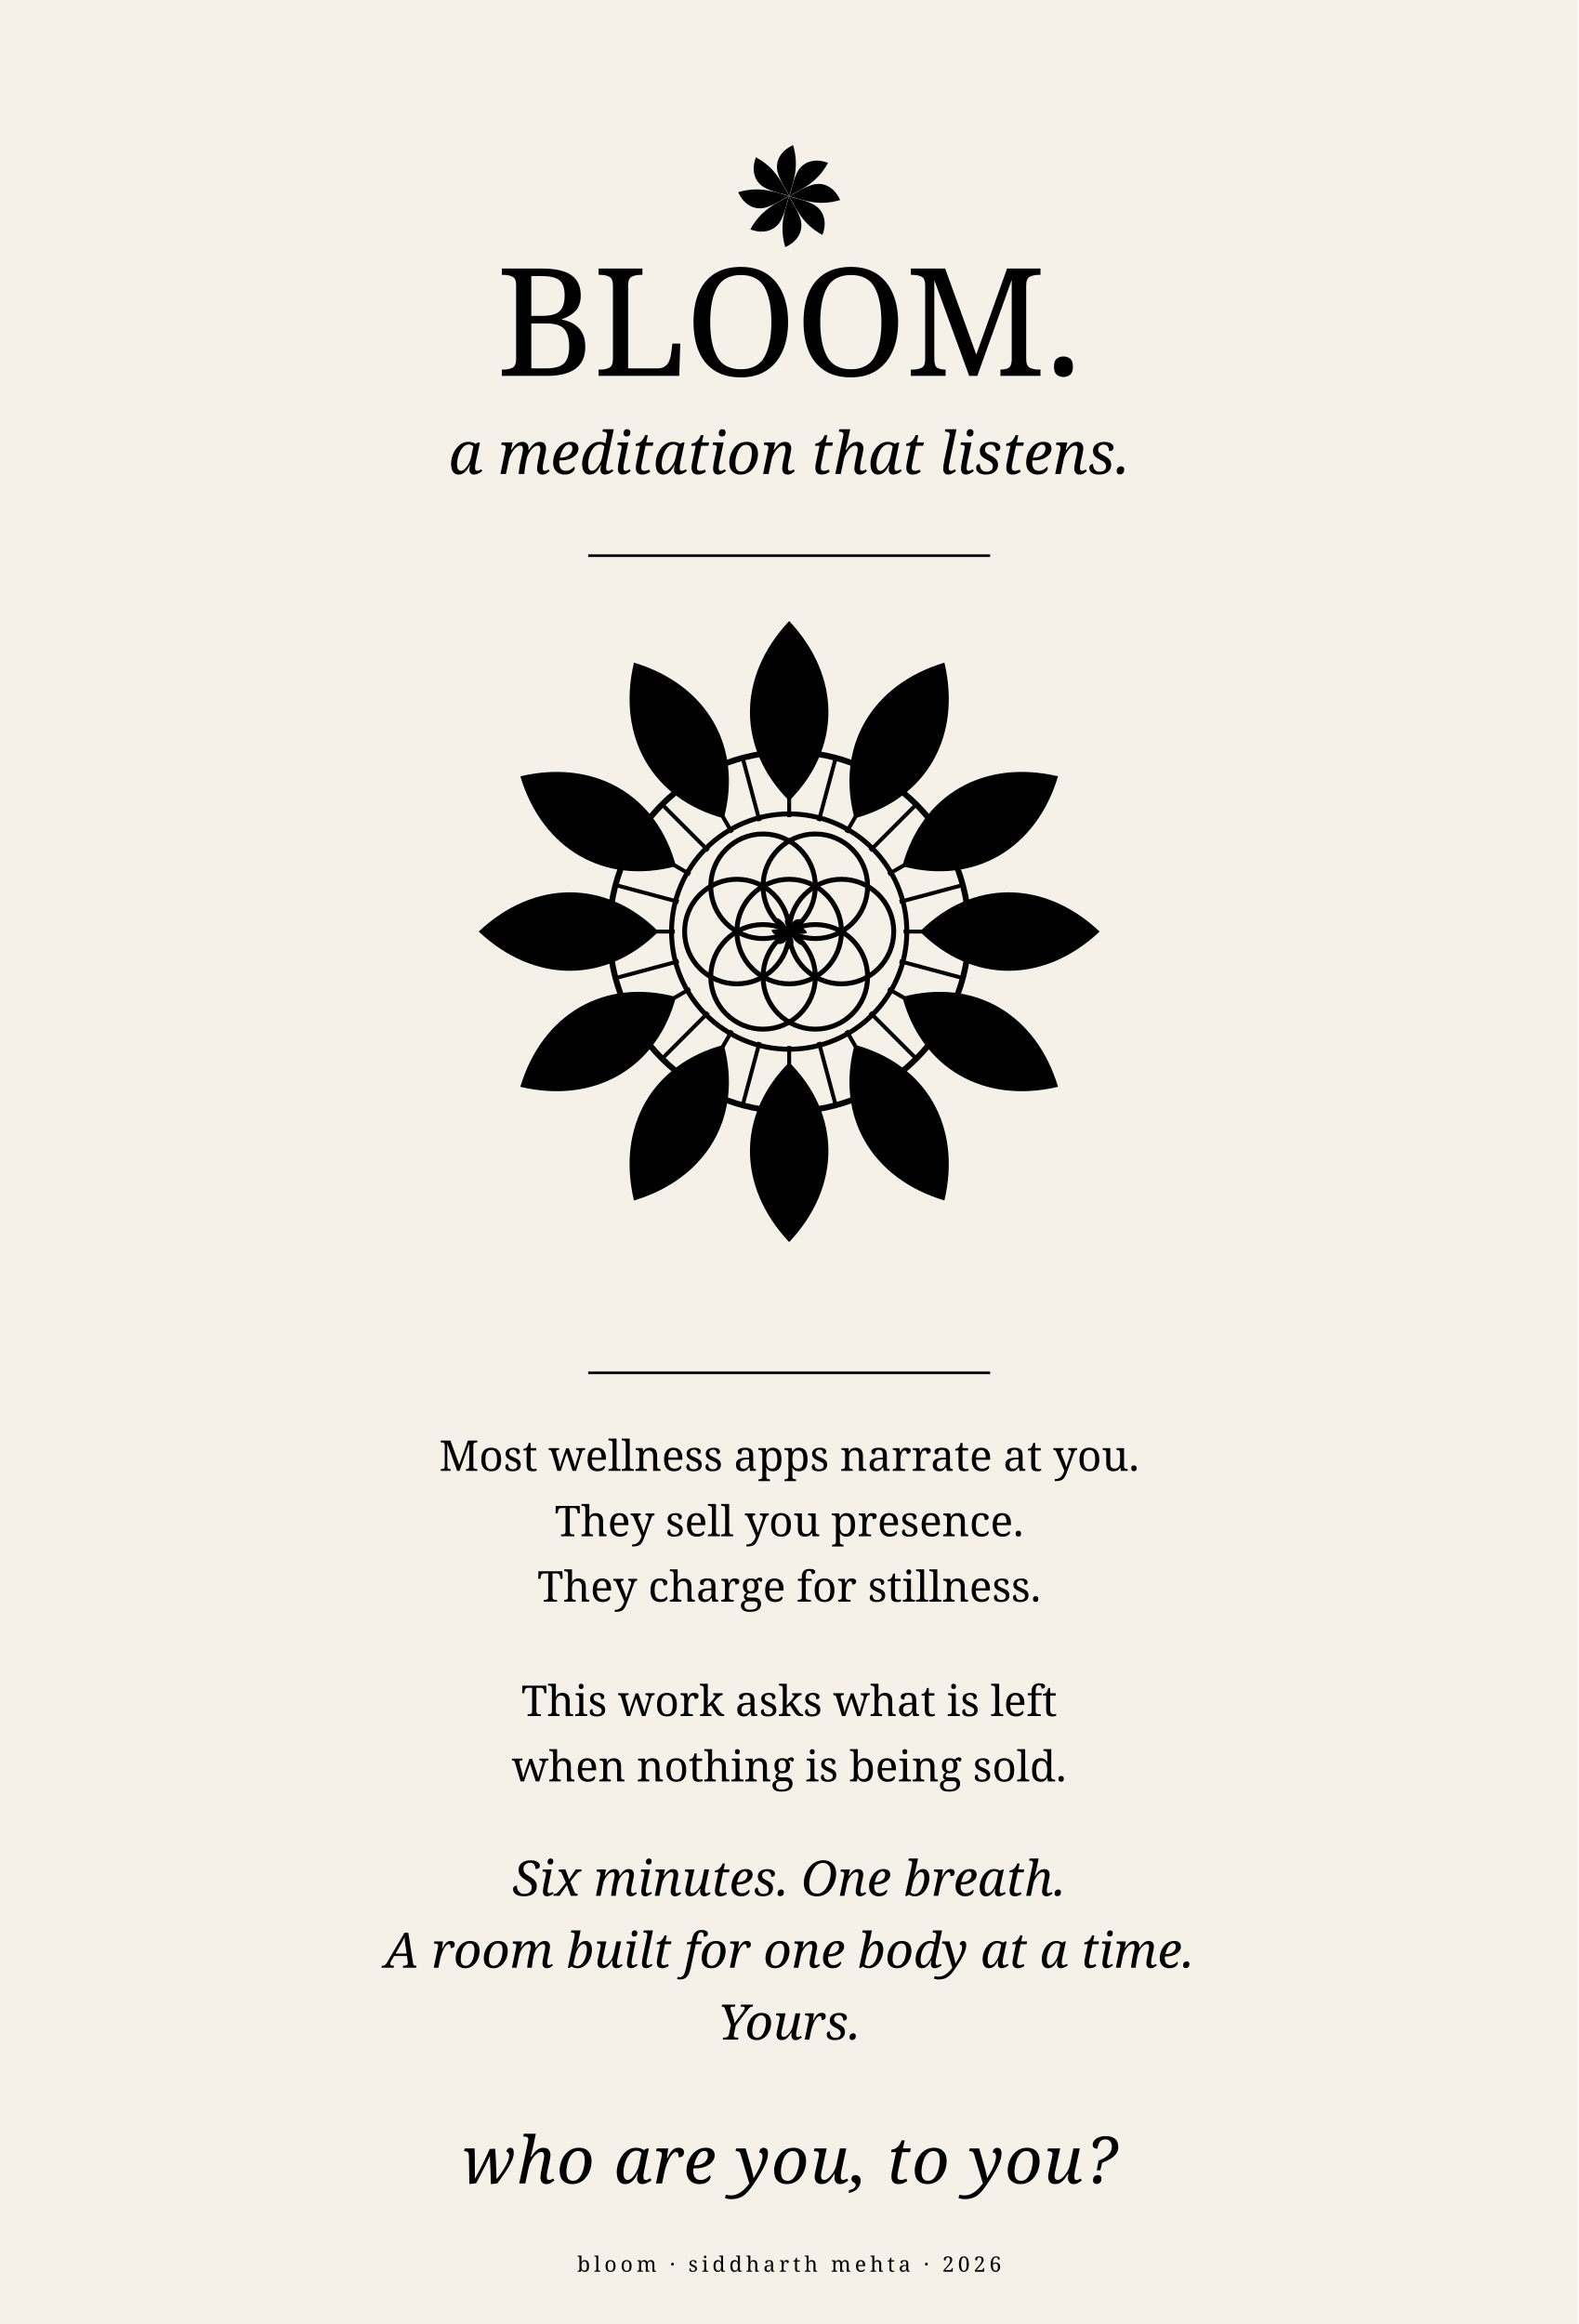
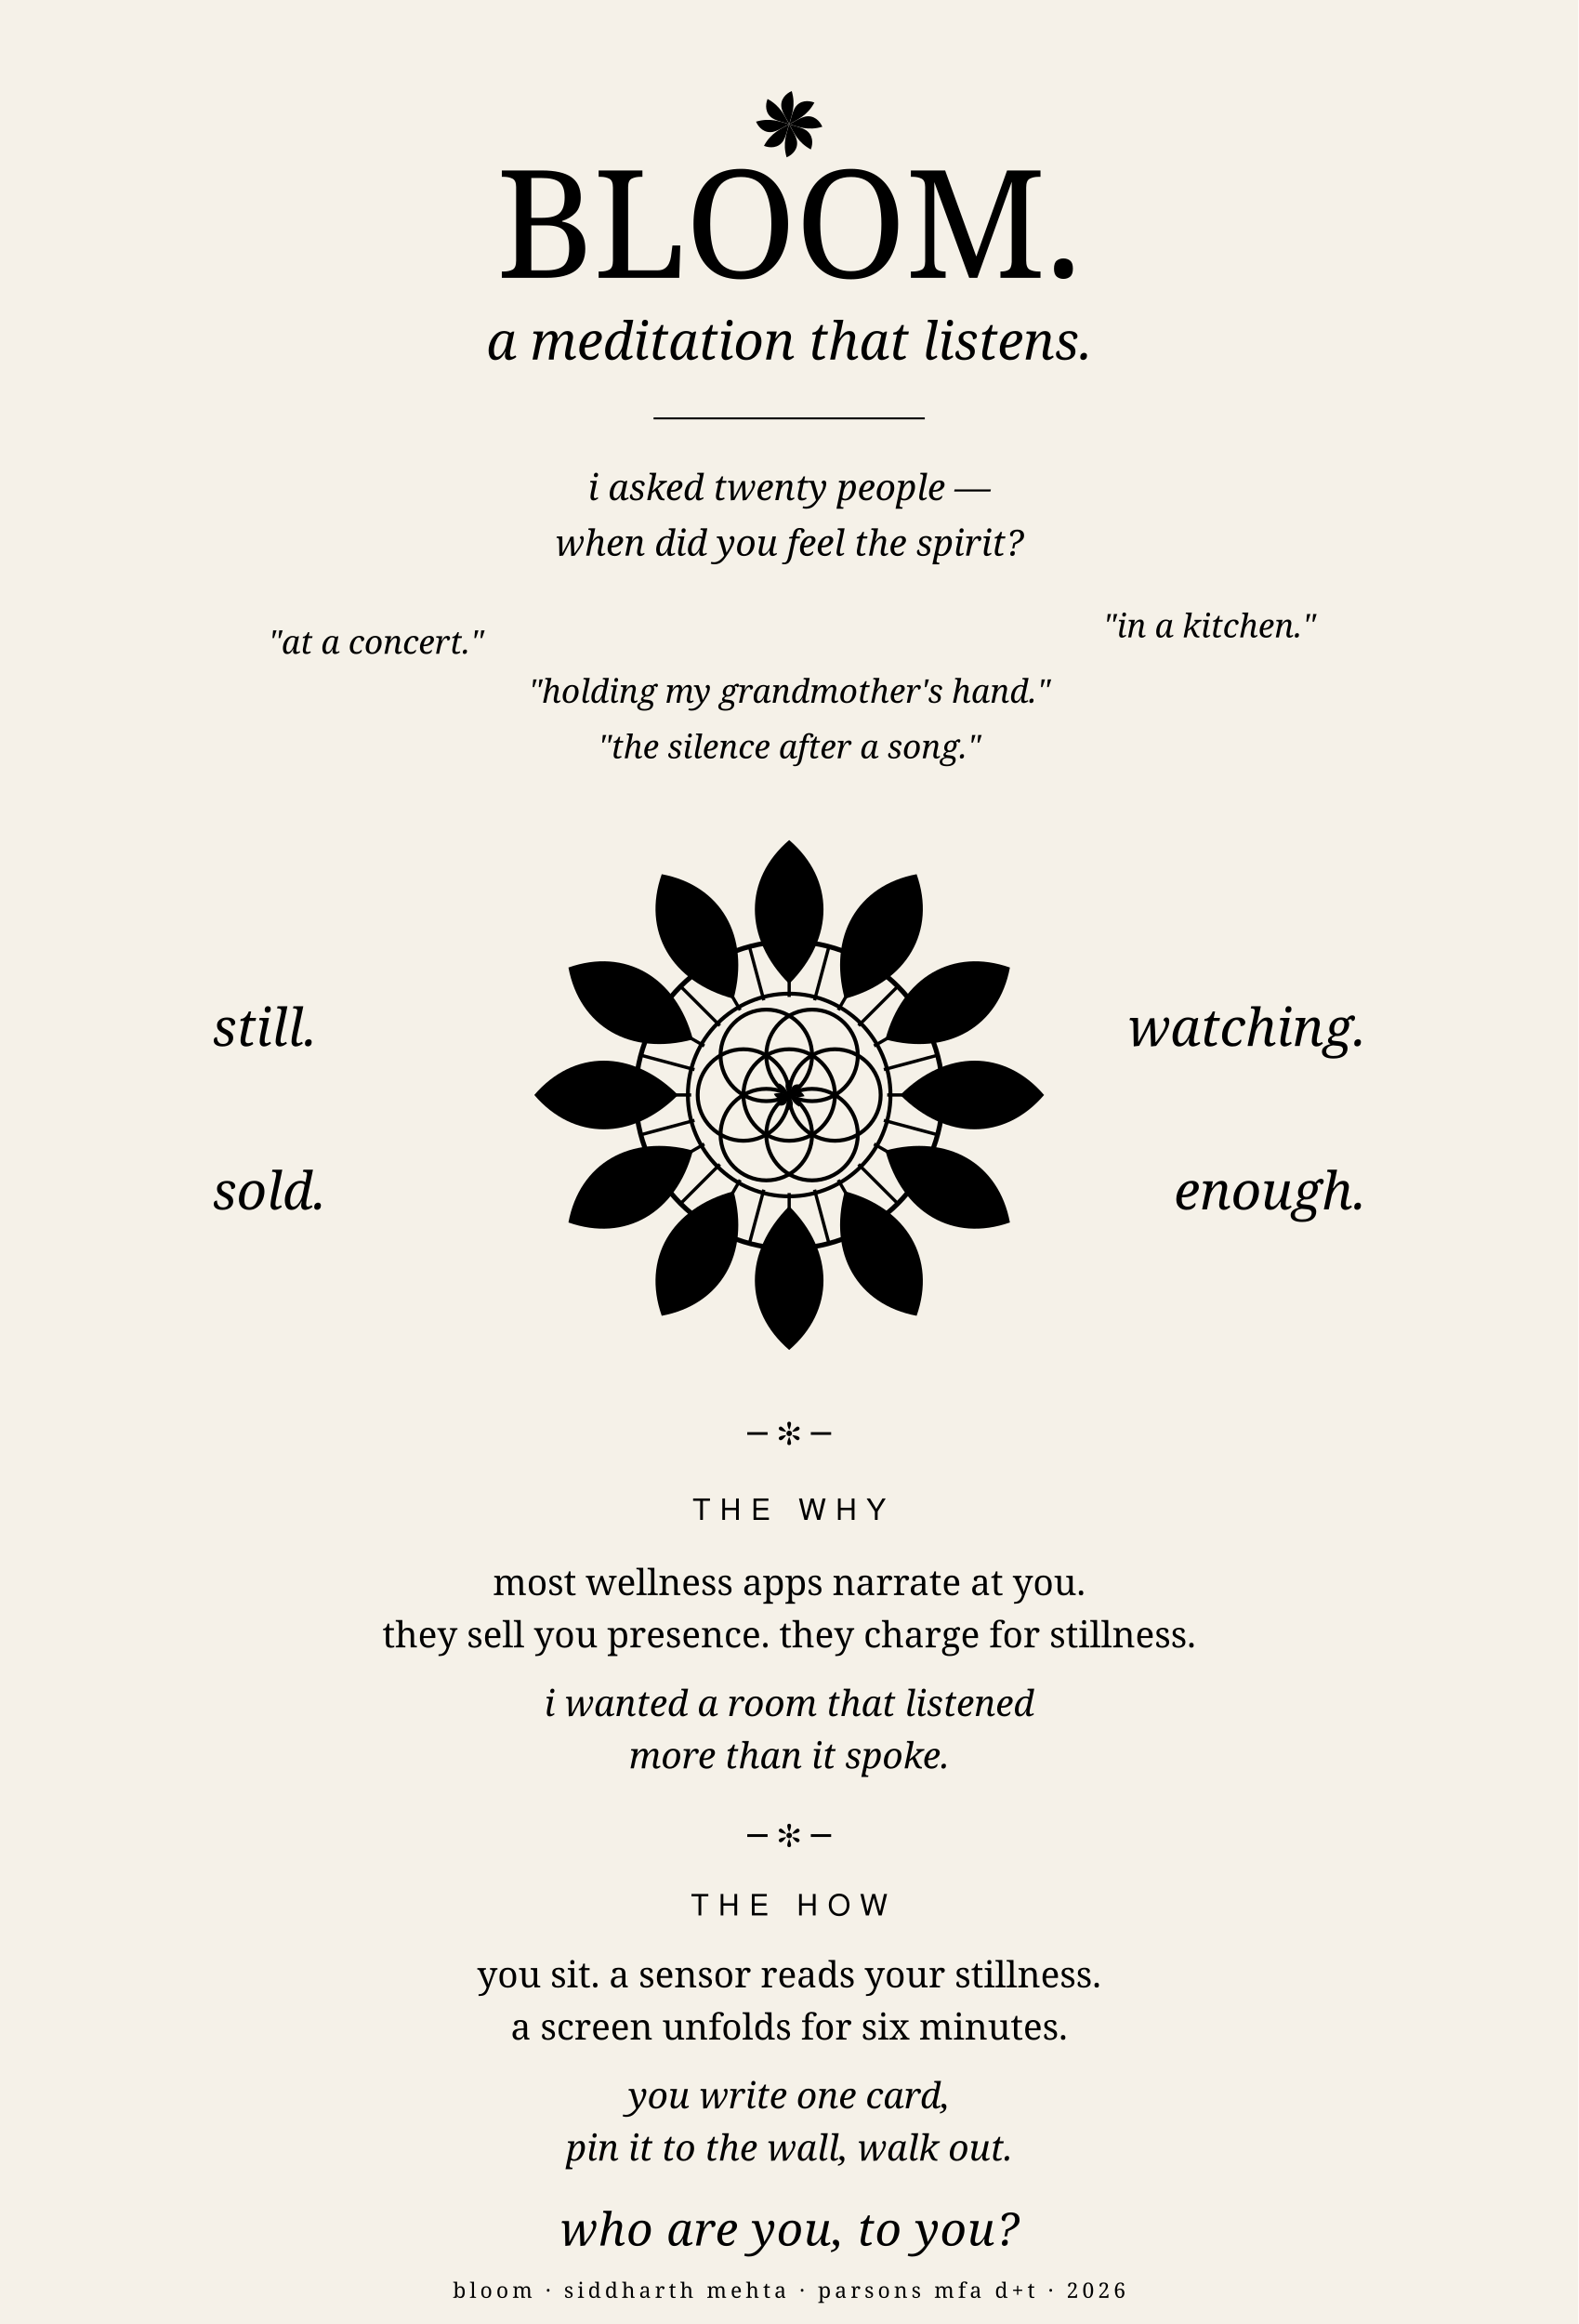
<svg xmlns="http://www.w3.org/2000/svg" viewBox="0 0 483 711" preserveAspectRatio="xMidYMid meet" style="background: #f5f1e8;">
  <rect width="483" height="711" fill="#f5f1e8" />
-   <g transform="translate(241.5 60) scale(0.20)">
+   <g transform="translate(241.5 38) scale(0.13)">
    <path d="M 0,0 C 6,-22 16,-44 6,-78 C -8,-72 -22,-58 -18,-38 C -14,-22 -4,-10 0,0 Z" fill="#000" />
    <path d="M 0,0 C 6,-22 16,-44 6,-78 C -8,-72 -22,-58 -18,-38 C -14,-22 -4,-10 0,0 Z" fill="#000" transform="rotate(45)" />
    <path d="M 0,0 C 6,-22 16,-44 6,-78 C -8,-72 -22,-58 -18,-38 C -14,-22 -4,-10 0,0 Z" fill="#000" transform="rotate(90)" />
    <path d="M 0,0 C 6,-22 16,-44 6,-78 C -8,-72 -22,-58 -18,-38 C -14,-22 -4,-10 0,0 Z" fill="#000" transform="rotate(135)" />
    <path d="M 0,0 C 6,-22 16,-44 6,-78 C -8,-72 -22,-58 -18,-38 C -14,-22 -4,-10 0,0 Z" fill="#000" transform="rotate(180)" />
    <path d="M 0,0 C 6,-22 16,-44 6,-78 C -8,-72 -22,-58 -18,-38 C -14,-22 -4,-10 0,0 Z" fill="#000" transform="rotate(225)" />
    <path d="M 0,0 C 6,-22 16,-44 6,-78 C -8,-72 -22,-58 -18,-38 C -14,-22 -4,-10 0,0 Z" fill="#000" transform="rotate(270)" />
    <path d="M 0,0 C 6,-22 16,-44 6,-78 C -8,-72 -22,-58 -18,-38 C -14,-22 -4,-10 0,0 Z" fill="#000" transform="rotate(315)" />
  </g>
-   <text x="241.5" y="115" text-anchor="middle" font-family="EB Garamond, Garamond, Georgia, serif" font-weight="500" font-size="46" letter-spacing="-0.01em" fill="#000">BLOOM.</text>
-   <text x="241.5" y="145" text-anchor="middle" font-family="EB Garamond, Garamond, Georgia, serif" font-style="italic" font-weight="400" font-size="18" fill="#000">a meditation that listens.</text>
-   <line x1="180" y1="170" x2="303" y2="170" stroke="#000" stroke-width="0.8" />
-   <g transform="translate(241.5 285)">
+   <text x="241.5" y="85" text-anchor="middle" font-family="EB Garamond, Garamond, Georgia, serif" font-weight="500" font-size="46" letter-spacing="-0.01em" fill="#000">BLOOM.</text>
+   <text x="241.5" y="110" text-anchor="middle" font-family="EB Garamond, Garamond, Georgia, serif" font-style="italic" font-weight="400" font-size="16" fill="#000">a meditation that listens.</text>
+   <line x1="200" y1="128" x2="283" y2="128" stroke="#000" stroke-width="0.6" />
+   <text x="241.5" y="153" text-anchor="middle" font-family="EB Garamond, Garamond, Georgia, serif" font-style="italic" font-size="11" fill="#000">i asked twenty people —</text>
+   <text x="241.5" y="170" text-anchor="middle" font-family="EB Garamond, Garamond, Georgia, serif" font-style="italic" font-size="11" fill="#000">when did you feel the spirit?</text>
+   <text x="115" y="200" text-anchor="middle" font-family="EB Garamond, Garamond, Georgia, serif" font-style="italic" font-size="10" fill="#000">"at a concert."</text>
+   <text x="370" y="195" text-anchor="middle" font-family="EB Garamond, Garamond, Georgia, serif" font-style="italic" font-size="10" fill="#000">"in a kitchen."</text>
+   <text x="241.5" y="215" text-anchor="middle" font-family="EB Garamond, Garamond, Georgia, serif" font-style="italic" font-size="10" fill="#000">"holding my grandmother's hand."</text>
+   <text x="241.5" y="232" text-anchor="middle" font-family="EB Garamond, Garamond, Georgia, serif" font-style="italic" font-size="10" fill="#000">"the silence after a song."</text>
+   <g transform="translate(241.5 335)">
    <g>
-       <path d="M 0,-95 C 16,-78 16,-56 0,-40 C -16,-56 -16,-78 0,-95 Z" fill="#000" />
-       <path d="M 0,-95 C 16,-78 16,-56 0,-40 C -16,-56 -16,-78 0,-95 Z" fill="#000" transform="rotate(30)" />
-       <path d="M 0,-95 C 16,-78 16,-56 0,-40 C -16,-56 -16,-78 0,-95 Z" fill="#000" transform="rotate(60)" />
-       <path d="M 0,-95 C 16,-78 16,-56 0,-40 C -16,-56 -16,-78 0,-95 Z" fill="#000" transform="rotate(90)" />
-       <path d="M 0,-95 C 16,-78 16,-56 0,-40 C -16,-56 -16,-78 0,-95 Z" fill="#000" transform="rotate(120)" />
-       <path d="M 0,-95 C 16,-78 16,-56 0,-40 C -16,-56 -16,-78 0,-95 Z" fill="#000" transform="rotate(150)" />
-       <path d="M 0,-95 C 16,-78 16,-56 0,-40 C -16,-56 -16,-78 0,-95 Z" fill="#000" transform="rotate(180)" />
-       <path d="M 0,-95 C 16,-78 16,-56 0,-40 C -16,-56 -16,-78 0,-95 Z" fill="#000" transform="rotate(210)" />
-       <path d="M 0,-95 C 16,-78 16,-56 0,-40 C -16,-56 -16,-78 0,-95 Z" fill="#000" transform="rotate(240)" />
-       <path d="M 0,-95 C 16,-78 16,-56 0,-40 C -16,-56 -16,-78 0,-95 Z" fill="#000" transform="rotate(270)" />
-       <path d="M 0,-95 C 16,-78 16,-56 0,-40 C -16,-56 -16,-78 0,-95 Z" fill="#000" transform="rotate(300)" />
-       <path d="M 0,-95 C 16,-78 16,-56 0,-40 C -16,-56 -16,-78 0,-95 Z" fill="#000" transform="rotate(330)" />
+       <path d="M 0,-78 C 14,-66 14,-48 0,-34 C -14,-48 -14,-66 0,-78 Z" fill="#000" />
+       <path d="M 0,-78 C 14,-66 14,-48 0,-34 C -14,-48 -14,-66 0,-78 Z" fill="#000" transform="rotate(30)" />
+       <path d="M 0,-78 C 14,-66 14,-48 0,-34 C -14,-48 -14,-66 0,-78 Z" fill="#000" transform="rotate(60)" />
+       <path d="M 0,-78 C 14,-66 14,-48 0,-34 C -14,-48 -14,-66 0,-78 Z" fill="#000" transform="rotate(90)" />
+       <path d="M 0,-78 C 14,-66 14,-48 0,-34 C -14,-48 -14,-66 0,-78 Z" fill="#000" transform="rotate(120)" />
+       <path d="M 0,-78 C 14,-66 14,-48 0,-34 C -14,-48 -14,-66 0,-78 Z" fill="#000" transform="rotate(150)" />
+       <path d="M 0,-78 C 14,-66 14,-48 0,-34 C -14,-48 -14,-66 0,-78 Z" fill="#000" transform="rotate(180)" />
+       <path d="M 0,-78 C 14,-66 14,-48 0,-34 C -14,-48 -14,-66 0,-78 Z" fill="#000" transform="rotate(210)" />
+       <path d="M 0,-78 C 14,-66 14,-48 0,-34 C -14,-48 -14,-66 0,-78 Z" fill="#000" transform="rotate(240)" />
+       <path d="M 0,-78 C 14,-66 14,-48 0,-34 C -14,-48 -14,-66 0,-78 Z" fill="#000" transform="rotate(270)" />
+       <path d="M 0,-78 C 14,-66 14,-48 0,-34 C -14,-48 -14,-66 0,-78 Z" fill="#000" transform="rotate(300)" />
+       <path d="M 0,-78 C 14,-66 14,-48 0,-34 C -14,-48 -14,-66 0,-78 Z" fill="#000" transform="rotate(330)" />
    </g>
-     <circle r="55" fill="none" stroke="#000" stroke-width="1.8" />
-     <circle r="36" fill="none" stroke="#000" stroke-width="1.5" />
-     <g stroke="#000" stroke-width="1.2" fill="none">
-       <line x1="0" y1="-35" x2="0" y2="-55" />
-       <line x1="0" y1="-35" x2="0" y2="-55" transform="rotate(15)" />
-       <line x1="0" y1="-35" x2="0" y2="-55" transform="rotate(30)" />
-       <line x1="0" y1="-35" x2="0" y2="-55" transform="rotate(45)" />
-       <line x1="0" y1="-35" x2="0" y2="-55" transform="rotate(60)" />
-       <line x1="0" y1="-35" x2="0" y2="-55" transform="rotate(75)" />
-       <line x1="0" y1="-35" x2="0" y2="-55" transform="rotate(90)" />
-       <line x1="0" y1="-35" x2="0" y2="-55" transform="rotate(105)" />
-       <line x1="0" y1="-35" x2="0" y2="-55" transform="rotate(120)" />
-       <line x1="0" y1="-35" x2="0" y2="-55" transform="rotate(135)" />
-       <line x1="0" y1="-35" x2="0" y2="-55" transform="rotate(150)" />
-       <line x1="0" y1="-35" x2="0" y2="-55" transform="rotate(165)" />
-       <line x1="0" y1="-35" x2="0" y2="-55" transform="rotate(180)" />
-       <line x1="0" y1="-35" x2="0" y2="-55" transform="rotate(195)" />
-       <line x1="0" y1="-35" x2="0" y2="-55" transform="rotate(210)" />
-       <line x1="0" y1="-35" x2="0" y2="-55" transform="rotate(225)" />
-       <line x1="0" y1="-35" x2="0" y2="-55" transform="rotate(240)" />
-       <line x1="0" y1="-35" x2="0" y2="-55" transform="rotate(255)" />
-       <line x1="0" y1="-35" x2="0" y2="-55" transform="rotate(270)" />
-       <line x1="0" y1="-35" x2="0" y2="-55" transform="rotate(285)" />
-       <line x1="0" y1="-35" x2="0" y2="-55" transform="rotate(300)" />
-       <line x1="0" y1="-35" x2="0" y2="-55" transform="rotate(315)" />
-       <line x1="0" y1="-35" x2="0" y2="-55" transform="rotate(330)" />
-       <line x1="0" y1="-35" x2="0" y2="-55" transform="rotate(345)" />
+     <circle r="47" fill="none" stroke="#000" stroke-width="1.5" />
+     <circle r="31" fill="none" stroke="#000" stroke-width="1.2" />
+     <g stroke="#000" stroke-width="1" fill="none">
+       <line x1="0" y1="-30" x2="0" y2="-47" />
+       <line x1="0" y1="-30" x2="0" y2="-47" transform="rotate(15)" />
+       <line x1="0" y1="-30" x2="0" y2="-47" transform="rotate(30)" />
+       <line x1="0" y1="-30" x2="0" y2="-47" transform="rotate(45)" />
+       <line x1="0" y1="-30" x2="0" y2="-47" transform="rotate(60)" />
+       <line x1="0" y1="-30" x2="0" y2="-47" transform="rotate(75)" />
+       <line x1="0" y1="-30" x2="0" y2="-47" transform="rotate(90)" />
+       <line x1="0" y1="-30" x2="0" y2="-47" transform="rotate(105)" />
+       <line x1="0" y1="-30" x2="0" y2="-47" transform="rotate(120)" />
+       <line x1="0" y1="-30" x2="0" y2="-47" transform="rotate(135)" />
+       <line x1="0" y1="-30" x2="0" y2="-47" transform="rotate(150)" />
+       <line x1="0" y1="-30" x2="0" y2="-47" transform="rotate(165)" />
+       <line x1="0" y1="-30" x2="0" y2="-47" transform="rotate(180)" />
+       <line x1="0" y1="-30" x2="0" y2="-47" transform="rotate(195)" />
+       <line x1="0" y1="-30" x2="0" y2="-47" transform="rotate(210)" />
+       <line x1="0" y1="-30" x2="0" y2="-47" transform="rotate(225)" />
+       <line x1="0" y1="-30" x2="0" y2="-47" transform="rotate(240)" />
+       <line x1="0" y1="-30" x2="0" y2="-47" transform="rotate(255)" />
+       <line x1="0" y1="-30" x2="0" y2="-47" transform="rotate(270)" />
+       <line x1="0" y1="-30" x2="0" y2="-47" transform="rotate(285)" />
+       <line x1="0" y1="-30" x2="0" y2="-47" transform="rotate(300)" />
+       <line x1="0" y1="-30" x2="0" y2="-47" transform="rotate(315)" />
+       <line x1="0" y1="-30" x2="0" y2="-47" transform="rotate(330)" />
+       <line x1="0" y1="-30" x2="0" y2="-47" transform="rotate(345)" />
    </g>
-     <g fill="none" stroke="#000" stroke-width="1.5">
-       <circle r="16" />
-       <circle r="16" cx="16" cy="0" />
-       <circle r="16" cx="-16" cy="0" />
-       <circle r="16" cx="8" cy="13.86" />
-       <circle r="16" cx="-8" cy="13.86" />
-       <circle r="16" cx="8" cy="-13.86" />
-       <circle r="16" cx="-8" cy="-13.86" />
+     <g fill="none" stroke="#000" stroke-width="1.2">
+       <circle r="14" />
+       <circle r="14" cx="14" cy="0" />
+       <circle r="14" cx="-14" cy="0" />
+       <circle r="14" cx="7" cy="12.12" />
+       <circle r="14" cx="-7" cy="12.12" />
+       <circle r="14" cx="7" cy="-12.12" />
+       <circle r="14" cx="-7" cy="-12.12" />
    </g>
-     <g transform="scale(0.07)">
+     <g transform="scale(0.06)">
      <path d="M 0,0 C 6,-22 16,-44 6,-78 C -8,-72 -22,-58 -18,-38 C -14,-22 -4,-10 0,0 Z" fill="#000" />
      <path d="M 0,0 C 6,-22 16,-44 6,-78 C -8,-72 -22,-58 -18,-38 C -14,-22 -4,-10 0,0 Z" fill="#000" transform="rotate(45)" />
      <path d="M 0,0 C 6,-22 16,-44 6,-78 C -8,-72 -22,-58 -18,-38 C -14,-22 -4,-10 0,0 Z" fill="#000" transform="rotate(90)" />
      <path d="M 0,0 C 6,-22 16,-44 6,-78 C -8,-72 -22,-58 -18,-38 C -14,-22 -4,-10 0,0 Z" fill="#000" transform="rotate(135)" />
      <path d="M 0,0 C 6,-22 16,-44 6,-78 C -8,-72 -22,-58 -18,-38 C -14,-22 -4,-10 0,0 Z" fill="#000" transform="rotate(180)" />
      <path d="M 0,0 C 6,-22 16,-44 6,-78 C -8,-72 -22,-58 -18,-38 C -14,-22 -4,-10 0,0 Z" fill="#000" transform="rotate(225)" />
      <path d="M 0,0 C 6,-22 16,-44 6,-78 C -8,-72 -22,-58 -18,-38 C -14,-22 -4,-10 0,0 Z" fill="#000" transform="rotate(270)" />
      <path d="M 0,0 C 6,-22 16,-44 6,-78 C -8,-72 -22,-58 -18,-38 C -14,-22 -4,-10 0,0 Z" fill="#000" transform="rotate(315)" />
    </g>
  </g>
-   <line x1="180" y1="420" x2="303" y2="420" stroke="#000" stroke-width="0.8" />
-   <g font-family="EB Garamond, Garamond, Georgia, serif" font-weight="400" font-size="13" fill="#000" text-anchor="middle">
-     <text x="241.5" y="450">Most wellness apps narrate at you.</text>
-     <text x="241.5" y="470">They sell you presence.</text>
-     <text x="241.5" y="490">They charge for stillness.</text>
-     <text x="241.5" y="525">This work asks what is left</text>
-     <text x="241.5" y="545">when nothing is being sold.</text>
-     <text x="241.5" y="580" font-style="italic" font-size="15">Six minutes. One breath.</text>
-     <text x="241.5" y="602" font-style="italic" font-size="15">A room built for one body at a time.</text>
-     <text x="241.5" y="624" font-style="italic" font-size="15">Yours.</text>
+   <text x="65" y="320" font-family="EB Garamond, serif" font-style="italic" font-size="16" fill="#000">still.</text>
+   <text x="418" y="320" font-family="EB Garamond, serif" font-style="italic" font-size="16" text-anchor="end" fill="#000">watching.</text>
+   <text x="65" y="370" font-family="EB Garamond, serif" font-style="italic" font-size="16" fill="#000">sold.</text>
+   <text x="418" y="370" font-family="EB Garamond, serif" font-style="italic" font-size="16" text-anchor="end" fill="#000">enough.</text>
+   <text x="241.5" y="442" text-anchor="middle" font-family="EB Garamond, serif" font-size="10" fill="#000">─  ✻  ─</text>
+   <text x="241.5" y="465" text-anchor="middle" font-family="Helvetica, Arial, sans-serif" font-size="9" font-weight="500" letter-spacing="3" fill="#000">THE WHY</text>
+   <g font-family="EB Garamond, Garamond, Georgia, serif" font-weight="400" font-size="11" fill="#000" text-anchor="middle">
+     <text x="241.5" y="488">most wellness apps narrate at you.</text>
+     <text x="241.5" y="504">they sell you presence. they charge for stillness.</text>
+     <text x="241.5" y="525" font-style="italic">i wanted a room that listened</text>
+     <text x="241.5" y="541" font-style="italic">more than it spoke.</text>
  </g>
-   <text x="241.5" y="668" text-anchor="middle" font-family="EB Garamond, Garamond, Georgia, serif" font-style="italic" font-weight="400" font-size="20" letter-spacing="0.02em" fill="#000">who are you, to you?</text>
-   <text x="241.5" y="695" text-anchor="middle" font-family="EB Garamond, Garamond, Georgia, serif" font-weight="400" font-size="6.5" letter-spacing="0.18em" fill="#000">bloom · siddharth mehta · 2026</text>
+   <text x="241.5" y="565" text-anchor="middle" font-family="EB Garamond, serif" font-size="10" fill="#000">─  ✻  ─</text>
+   <text x="241.5" y="586" text-anchor="middle" font-family="Helvetica, Arial, sans-serif" font-size="9" font-weight="500" letter-spacing="3" fill="#000">THE HOW</text>
+   <g font-family="EB Garamond, Garamond, Georgia, serif" font-weight="400" font-size="11" fill="#000" text-anchor="middle">
+     <text x="241.5" y="608">you sit. a sensor reads your stillness.</text>
+     <text x="241.5" y="624">a screen unfolds for six minutes.</text>
+     <text x="241.5" y="645" font-style="italic">you write one card,</text>
+     <text x="241.5" y="661" font-style="italic">pin it to the wall, walk out.</text>
+   </g>
+   <text x="241.5" y="687" text-anchor="middle" font-family="EB Garamond, Garamond, Georgia, serif" font-style="italic" font-weight="400" font-size="14" letter-spacing="0.02em" fill="#000">who are you, to you?</text>
+   <text x="241.5" y="703" text-anchor="middle" font-family="EB Garamond, Garamond, Georgia, serif" font-weight="400" font-size="6.5" letter-spacing="0.18em" fill="#000">bloom · siddharth mehta · parsons mfa d+t · 2026</text>
</svg>
